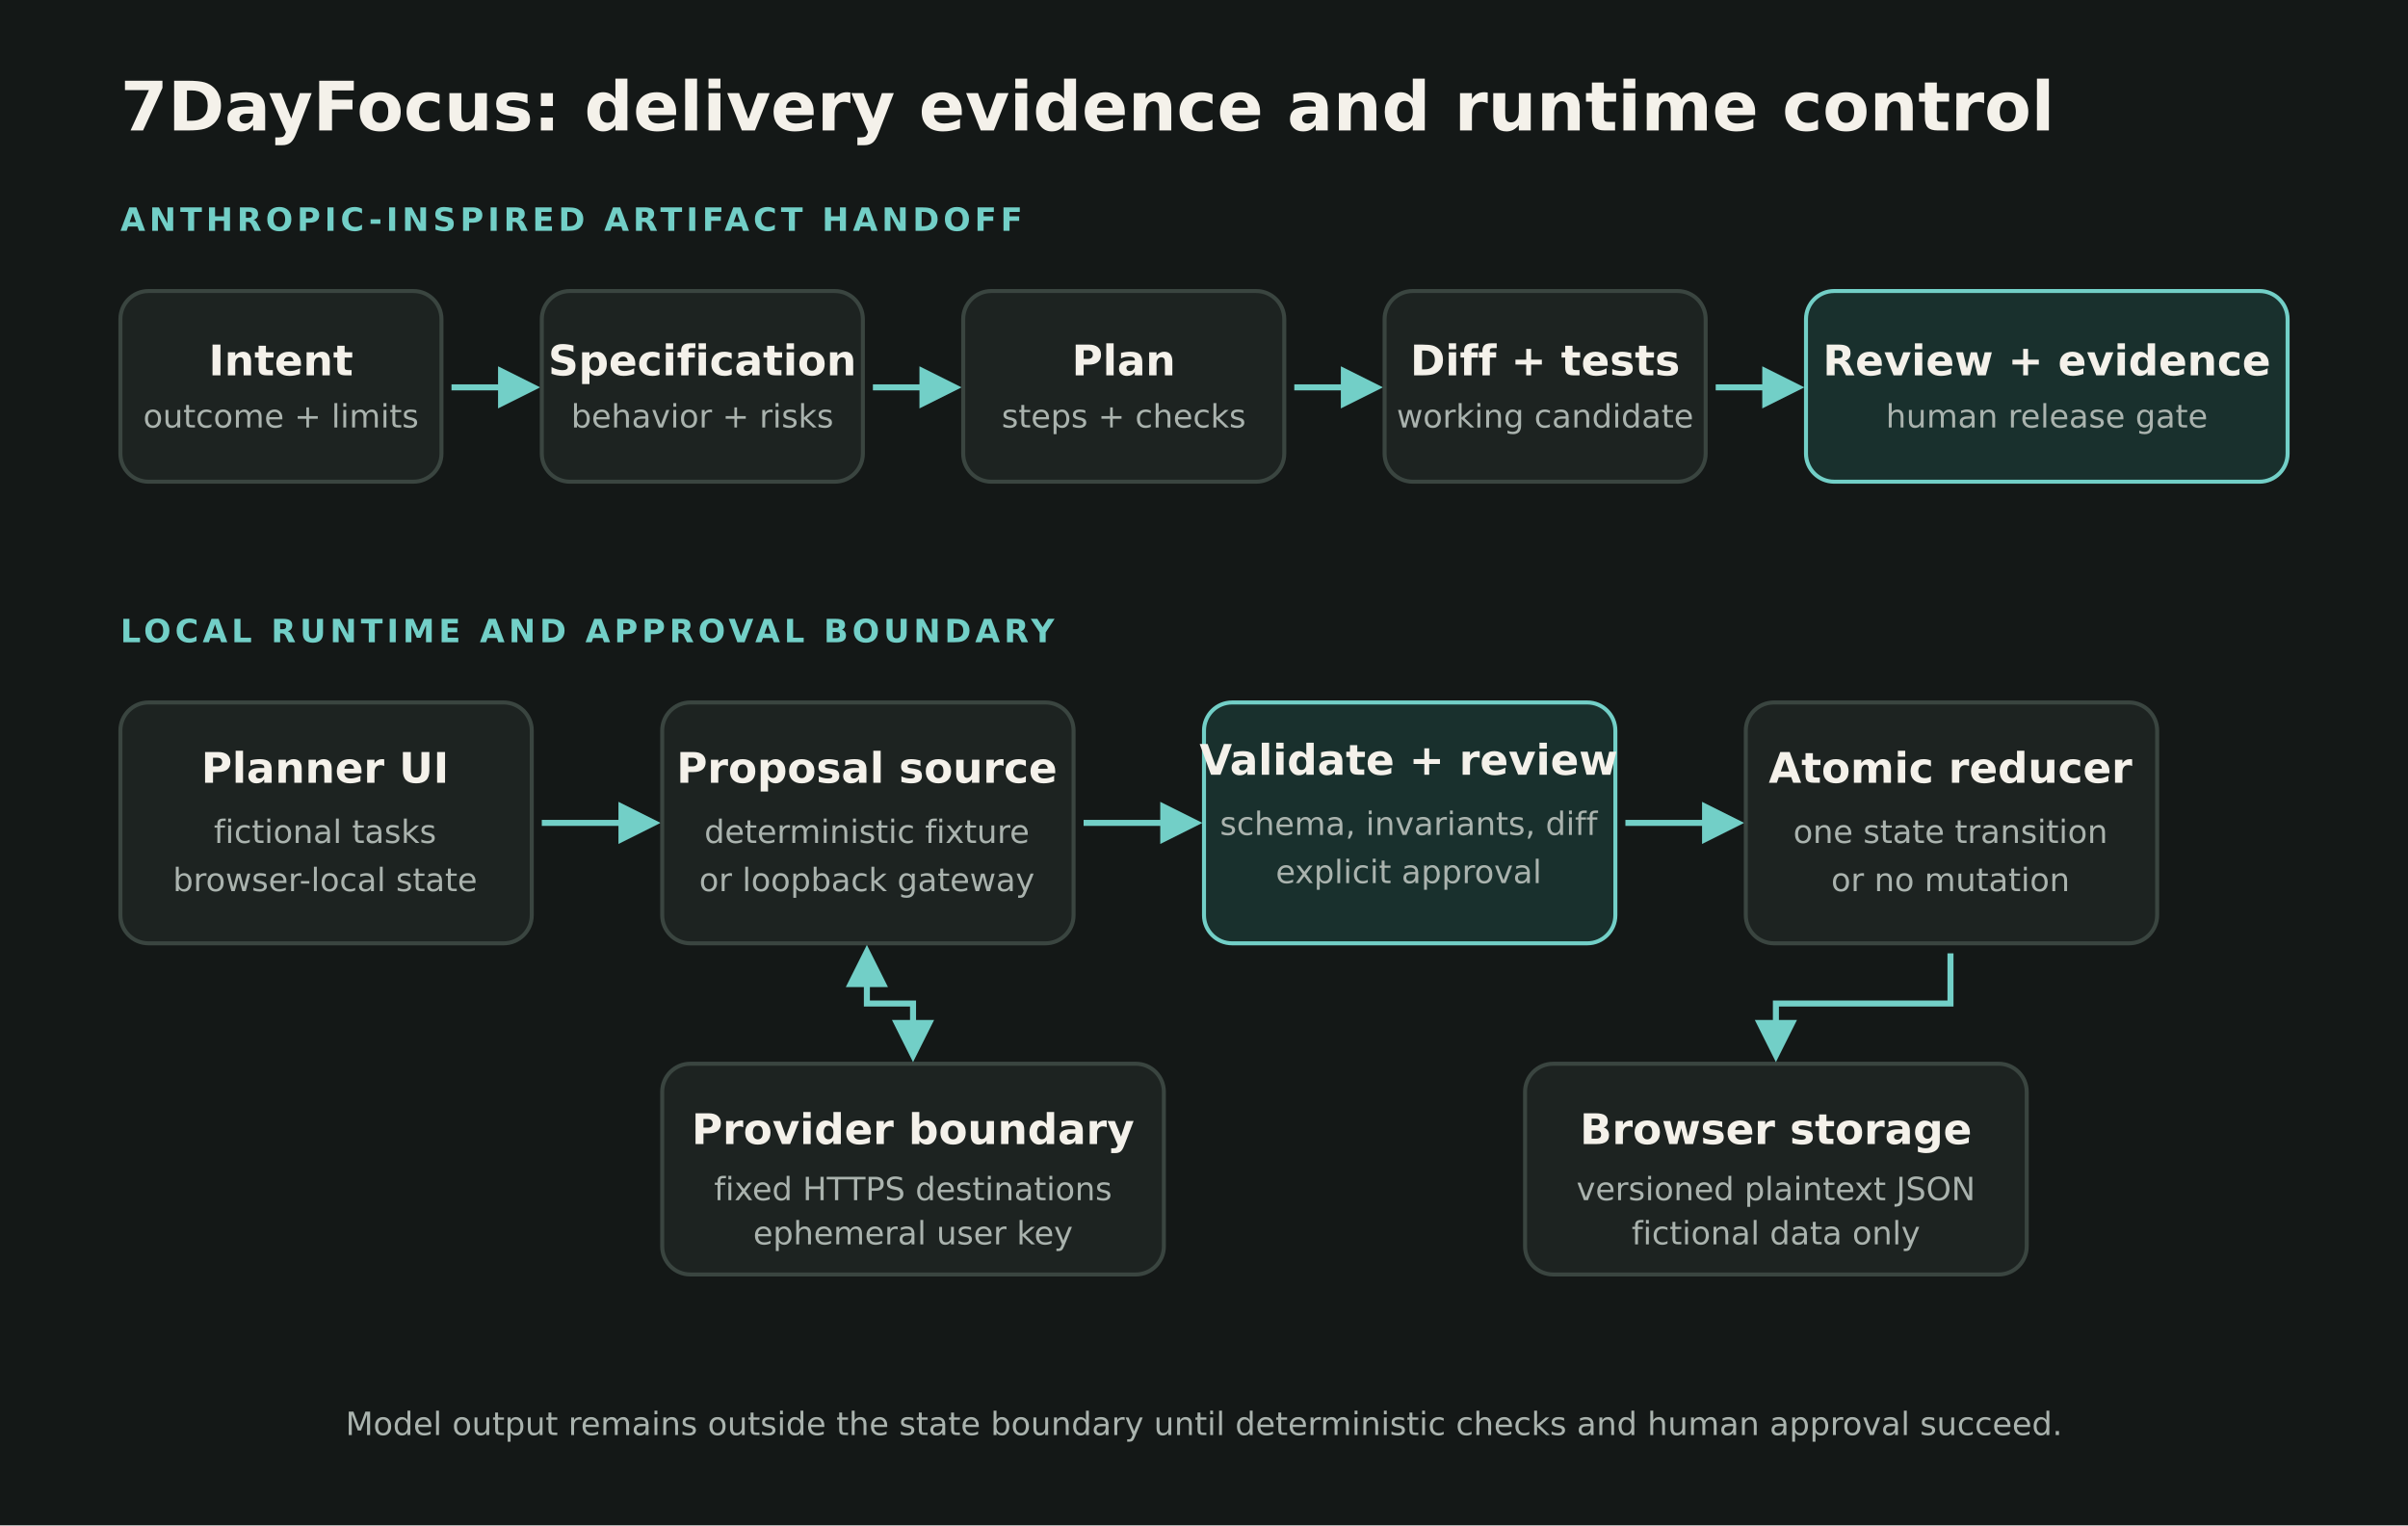
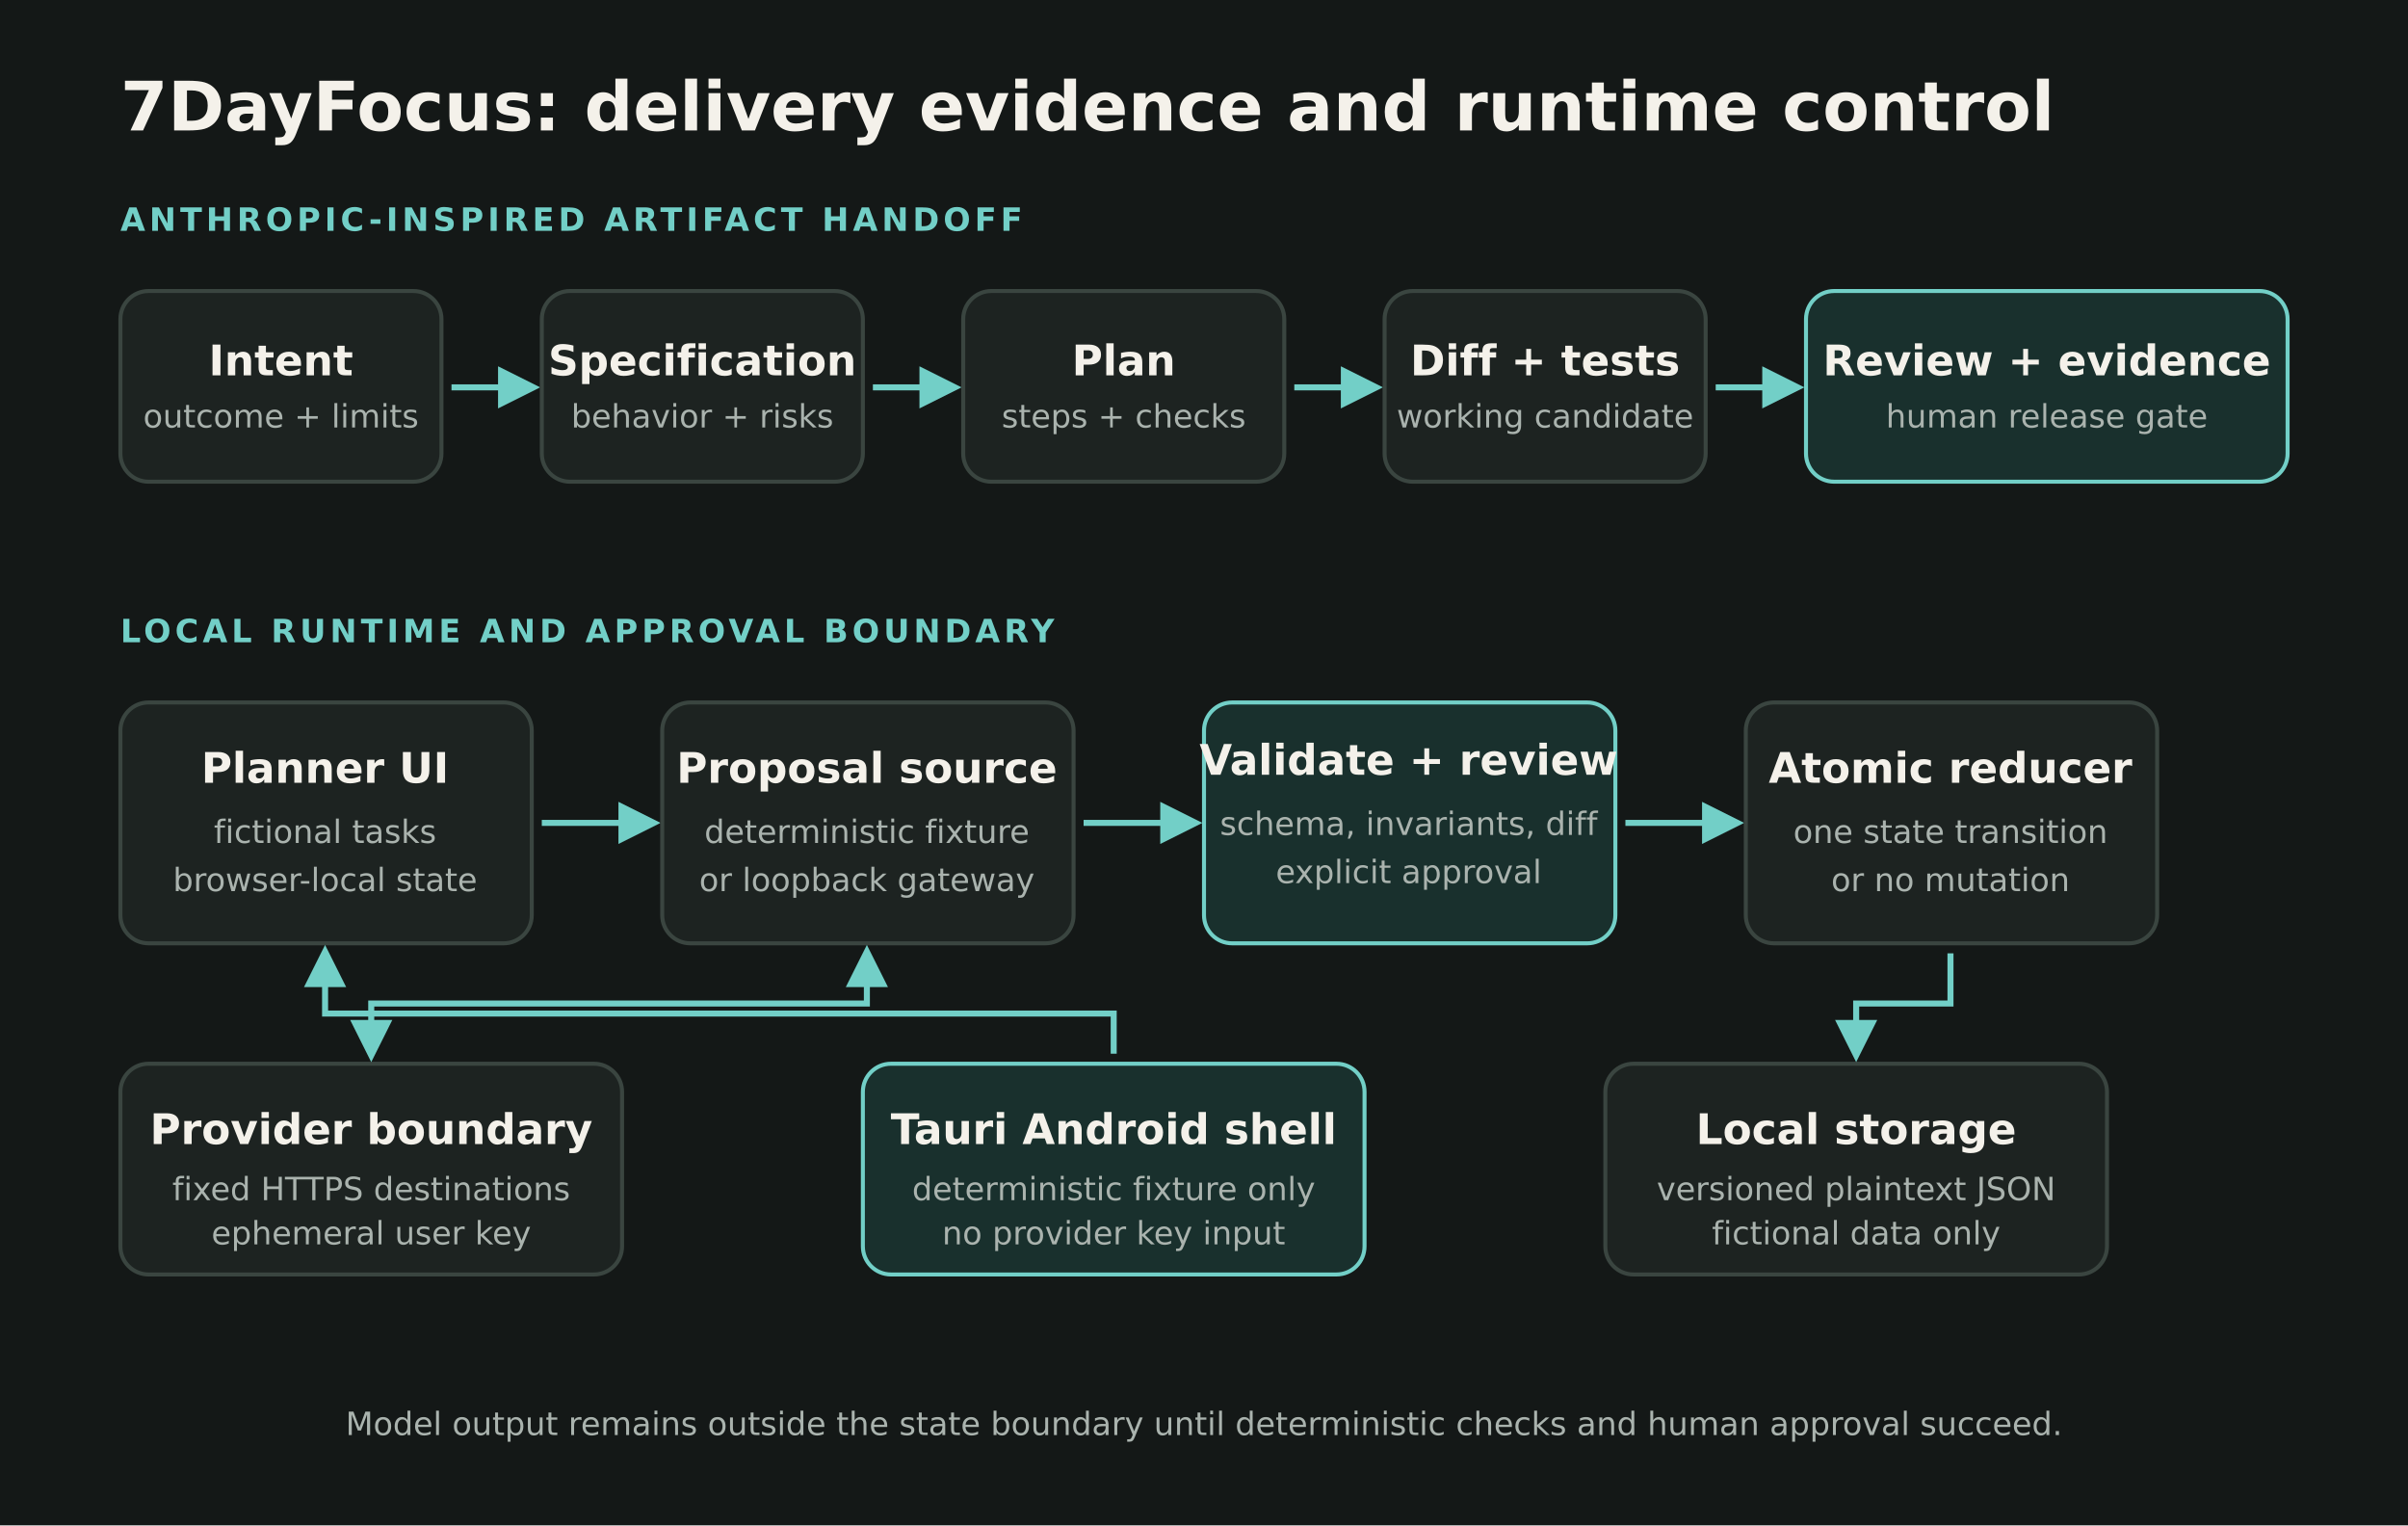
<svg xmlns="http://www.w3.org/2000/svg" width="1200" height="760" viewBox="0 0 1200 760" role="img" aria-labelledby="title desc">
  <defs>
    <marker id="arrow" viewBox="0 0 10 10" refX="8" refY="5" markerWidth="7" markerHeight="7" orient="auto-start-reverse">
      <path d="M 0 0 L 10 5 L 0 10 z" fill="#72cfc7" />
    </marker>
    <style>
      .bg{fill:#141817}.panel{fill:#1d2321;stroke:#3a4540;stroke-width:2}.accent{fill:#19302d;stroke:#72cfc7;stroke-width:2}.title{fill:#f4f1ea;font:700 34px DejaVu Sans,sans-serif}.label{fill:#f4f1ea;font:700 21px DejaVu Sans,sans-serif}.copy{fill:#aab3ae;font:16px DejaVu Sans,sans-serif}.eyebrow{fill:#72cfc7;font:700 16px DejaVu Sans,sans-serif;letter-spacing:2px}.line{stroke:#72cfc7;stroke-width:3;fill:none;marker-end:url(#arrow)}.bidi{stroke:#72cfc7;stroke-width:3;fill:none;marker-start:url(#arrow);marker-end:url(#arrow)}
    </style>
  </defs>
  <rect class="bg" width="1200" height="760" />
  <text class="title" x="60" y="65">7DayFocus: delivery evidence and runtime control</text>
  <text class="eyebrow" x="60" y="115">ANTHROPIC-INSPIRED ARTIFACT HANDOFF</text>
  <g transform="translate(60 145)">
    <rect class="panel" width="160" height="95" rx="14" />
    <text class="label" x="80" y="42" text-anchor="middle">Intent</text>
    <text class="copy" x="80" y="68" text-anchor="middle">outcome + limits</text>
    <path class="line" d="M165 48 H205" />
    <rect class="panel" x="210" width="160" height="95" rx="14" />
    <text class="label" x="290" y="42" text-anchor="middle">Specification</text>
    <text class="copy" x="290" y="68" text-anchor="middle">behavior + risks</text>
    <path class="line" d="M375 48 H415" />
    <rect class="panel" x="420" width="160" height="95" rx="14" />
    <text class="label" x="500" y="42" text-anchor="middle">Plan</text>
    <text class="copy" x="500" y="68" text-anchor="middle">steps + checks</text>
    <path class="line" d="M585 48 H625" />
    <rect class="panel" x="630" width="160" height="95" rx="14" />
    <text class="label" x="710" y="42" text-anchor="middle">Diff + tests</text>
    <text class="copy" x="710" y="68" text-anchor="middle">working candidate</text>
    <path class="line" d="M795 48 H835" />
    <rect class="accent" x="840" width="240" height="95" rx="14" />
    <text class="label" x="960" y="42" text-anchor="middle">Review + evidence</text>
    <text class="copy" x="960" y="68" text-anchor="middle">human release gate</text>
  </g>
  <text class="eyebrow" x="60" y="320">LOCAL RUNTIME AND APPROVAL BOUNDARY</text>
  <g transform="translate(60 350)">
    <rect class="panel" width="205" height="120" rx="14" />
    <text class="label" x="102" y="40" text-anchor="middle">Planner UI</text>
    <text class="copy" x="102" y="70" text-anchor="middle">fictional tasks</text>
    <text class="copy" x="102" y="94" text-anchor="middle">browser-local state</text>
    <path class="line" d="M210 60 H265" />
    <rect class="panel" x="270" width="205" height="120" rx="14" />
    <text class="label" x="372" y="40" text-anchor="middle">Proposal source</text>
    <text class="copy" x="372" y="70" text-anchor="middle">deterministic fixture</text>
    <text class="copy" x="372" y="94" text-anchor="middle">or loopback gateway</text>
    <path class="line" d="M480 60 H535" />
    <rect class="accent" x="540" width="205" height="120" rx="14" />
    <text class="label" x="642" y="36" text-anchor="middle">Validate + review</text>
    <text class="copy" x="642" y="66" text-anchor="middle">schema, invariants, diff</text>
    <text class="copy" x="642" y="90" text-anchor="middle">explicit approval</text>
    <path class="line" d="M750 60 H805" />
    <rect class="panel" x="810" width="205" height="120" rx="14" />
    <text class="label" x="912" y="40" text-anchor="middle">Atomic reducer</text>
    <text class="copy" x="912" y="70" text-anchor="middle">one state transition</text>
    <text class="copy" x="912" y="94" text-anchor="middle">or no mutation</text>
  </g>
-   <g transform="translate(330 530)">
+   <g transform="translate(60 530)">
    <rect class="panel" width="250" height="105" rx="14" />
    <text class="label" x="125" y="40" text-anchor="middle">Provider boundary</text>
    <text class="copy" x="125" y="68" text-anchor="middle">fixed HTTPS destinations</text>
    <text class="copy" x="125" y="90" text-anchor="middle">ephemeral user key</text>
-     <rect class="panel" x="430" width="250" height="105" rx="14" />
-     <text class="label" x="555" y="40" text-anchor="middle">Browser storage</text>
-     <text class="copy" x="555" y="68" text-anchor="middle">versioned plaintext JSON</text>
-     <text class="copy" x="555" y="90" text-anchor="middle">fictional data only</text>
+     <rect class="accent" x="370" width="250" height="105" rx="14" />
+     <text class="label" x="495" y="40" text-anchor="middle">Tauri Android shell</text>
+     <text class="copy" x="495" y="68" text-anchor="middle">deterministic fixture only</text>
+     <text class="copy" x="495" y="90" text-anchor="middle">no provider key input</text>
+     <rect class="panel" x="740" width="250" height="105" rx="14" />
+     <text class="label" x="865" y="40" text-anchor="middle">Local storage</text>
+     <text class="copy" x="865" y="68" text-anchor="middle">versioned plaintext JSON</text>
+     <text class="copy" x="865" y="90" text-anchor="middle">fictional data only</text>
  </g>
-   <path class="bidi" d="M455 525 V500 H432 V475" />
-   <path class="line" d="M972 475 V500 H885 V525" />
+   <path class="bidi" d="M185 525 V500 H432 V475" />
+   <path class="line" d="M555 525 V505 H162 V475" />
+   <path class="line" d="M972 475 V500 H925 V525" />
  <text class="copy" x="600" y="715" text-anchor="middle">Model output remains outside the state boundary until deterministic checks and human approval succeed.</text>
</svg>
